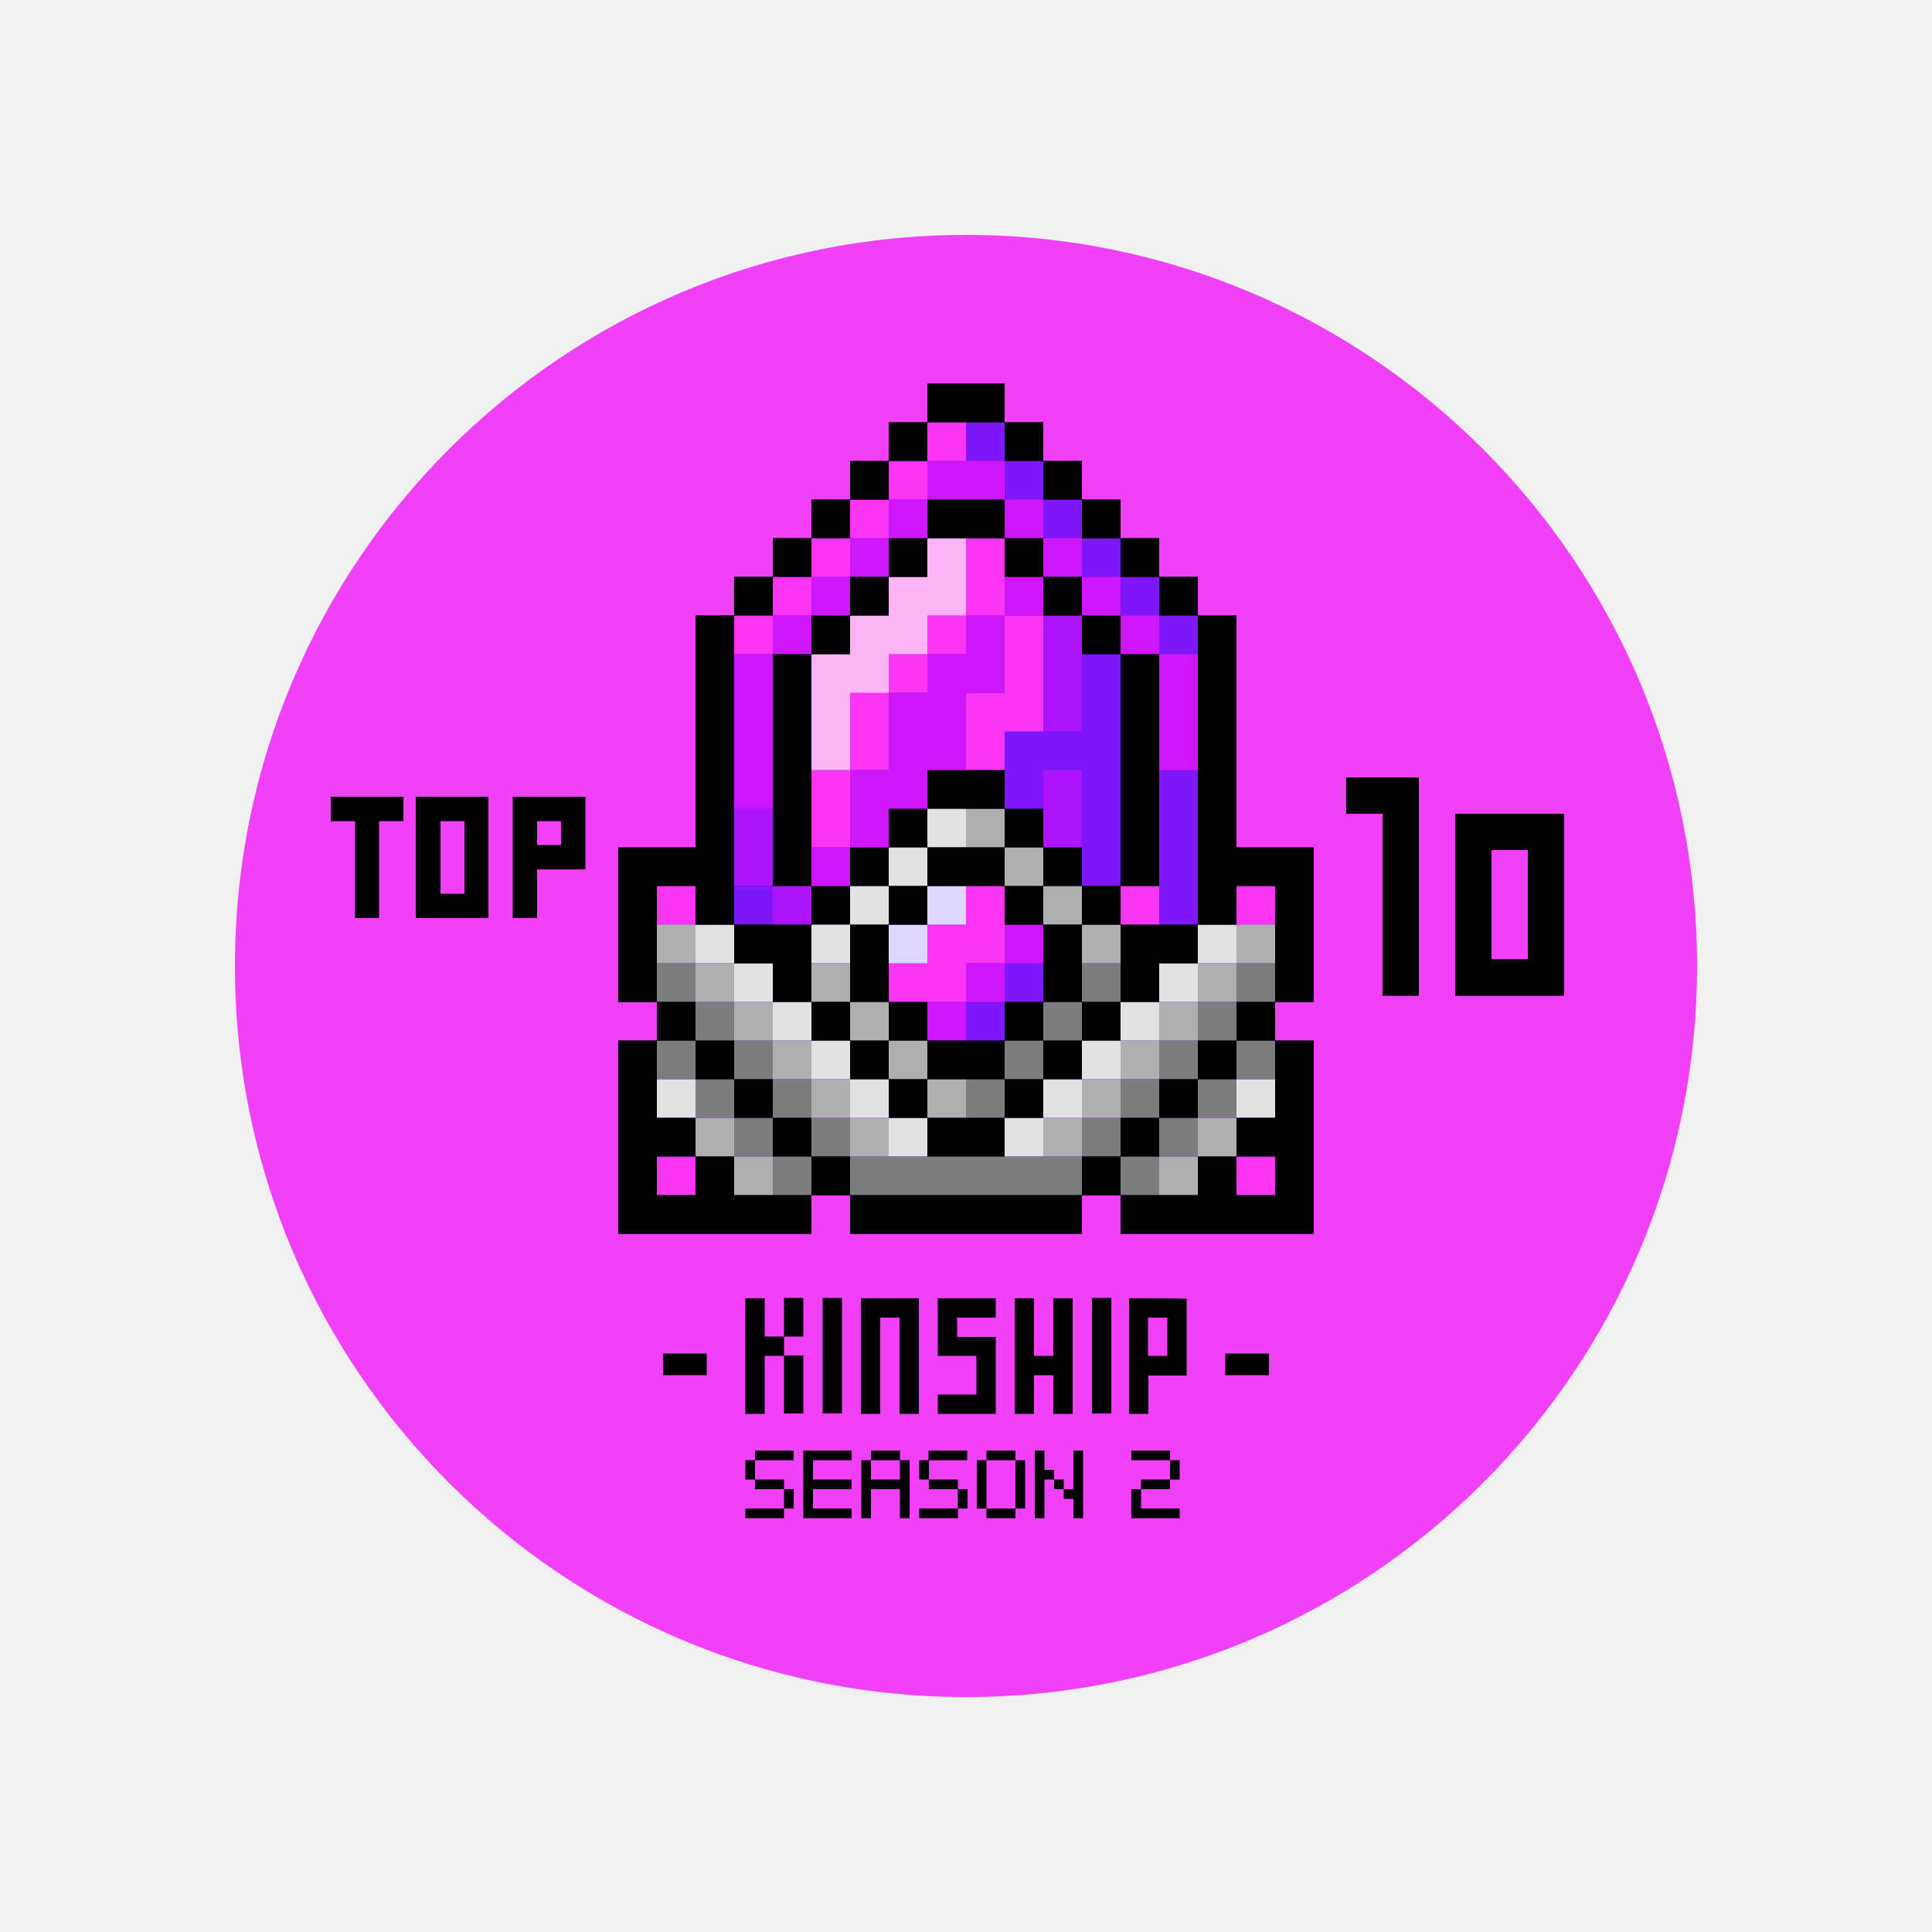
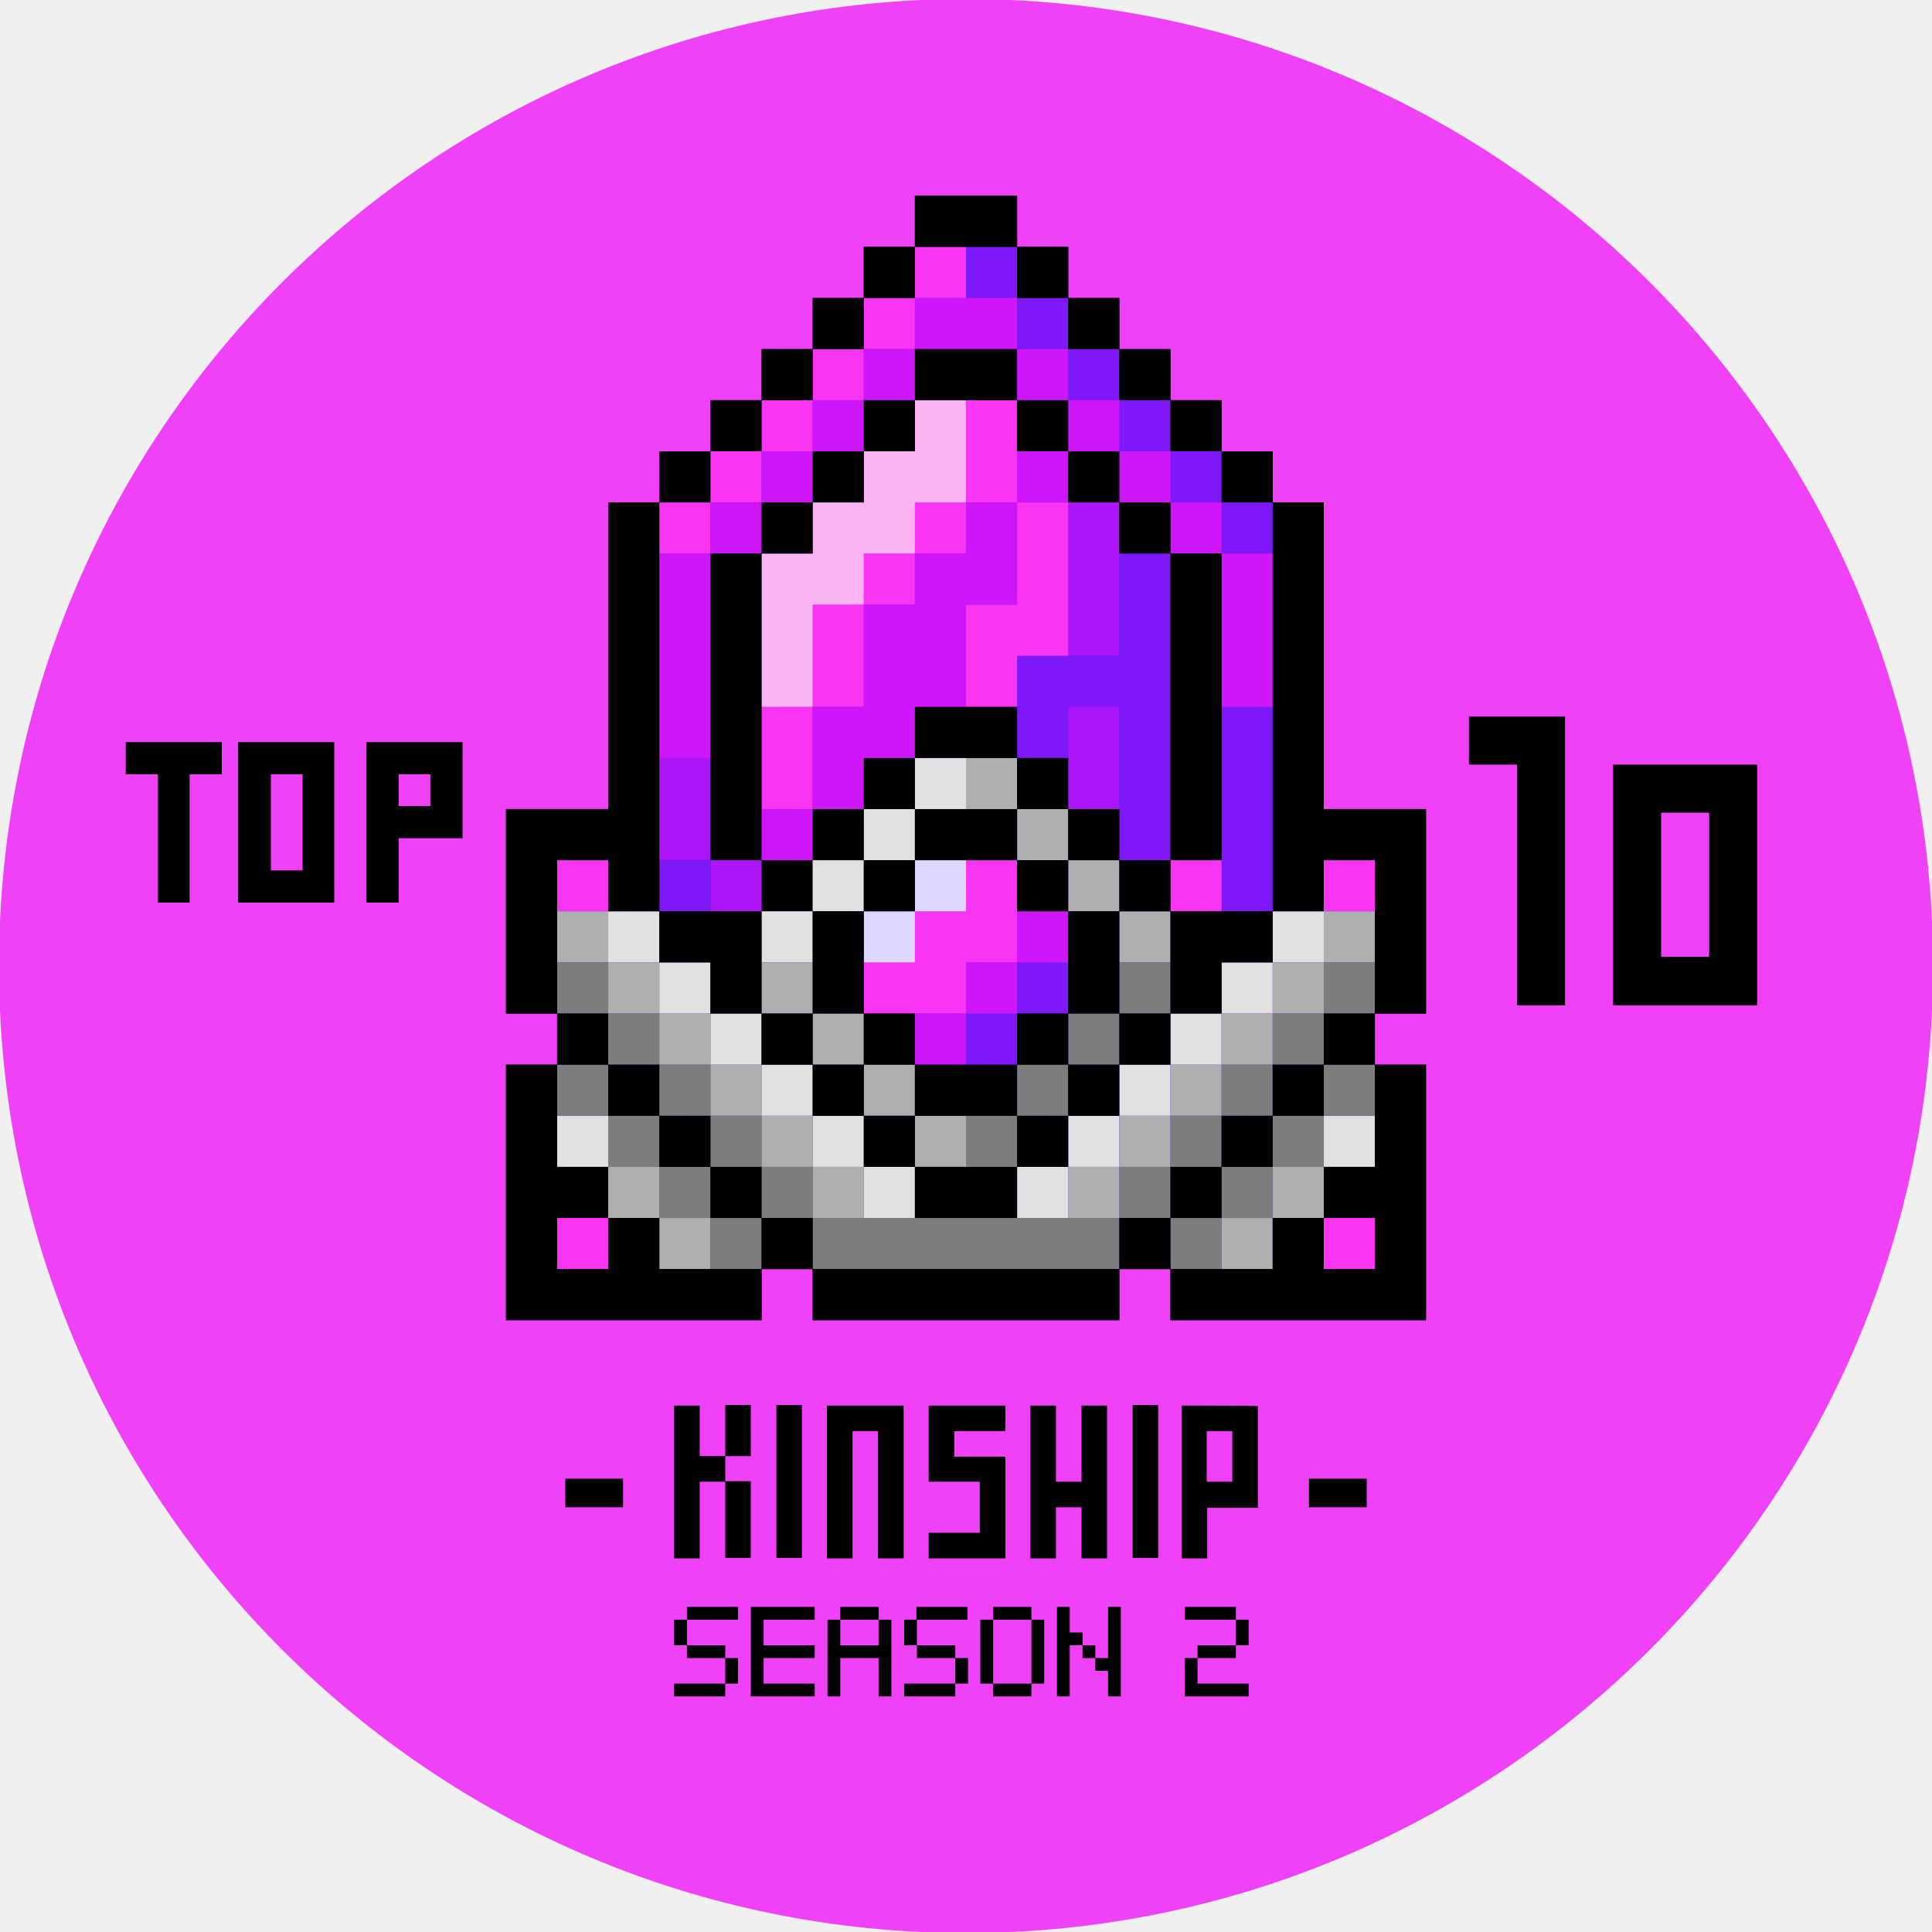
- <svg xmlns="http://www.w3.org/2000/svg" viewBox="0 0 500 500">
-   <circle cx="250" cy="250" r="189.2" fill="#f041f8" />
-   <path d="M328.4 355.9v-5.6h-11.3v5.6h11.3zm-145.5 0v-5.6h-11.3v5.6h11.3zm20-10h5v-10h-5v10z" />
-   <path d="M197.9 336h-5v29.9h5v-15h5v-5h-5V336z" />
-   <path d="M202.9 365.8h5v-15h-5v15zm10-24.9v24.9h5v-29.9h-5v5zm9.9-4.9v29.9h5V341h5v24.9h5V336h-15zm19.9 0v14.9h10v10h-10v5h15V346h-10v-5h10v-5h-15zm49.5 0v29.9h5V356h9.9v-19.9c-2.5-.1-14.9-.1-14.9-.1zm9.9 14.9h-5V341h5v9.9zm-29.5 0h-5V336h-5v29.9h5v-10h5v10h5V336h-5v14.9zm10 14.9h5v-29.9h-5v29.9zm-87.2 12.1v5h-2.5v-5h2.5zm-2.5 12.5h10v2.5h-10v-2.5zm12.5-12.5h-10v-2.5h10v2.5zm-10 7.5v-2.5h7.5v2.5h-7.5zm7.5 5v-5h2.5v5h-2.5zm7.5-12.5v5h10v2.5h-10v5h10v2.5h-12.5v-17.5h12.5v2.5h-10zm25 0v15h-2.5v-7.5h-7.5v7.5h-2.5v-15h2.5v5h7.5v-5h2.5zm-2.5 0h-7.5v-2.5h7.5v2.5zm7.5 0v5h-2.5v-5h2.5zm-2.5 12.5h10v2.5h-10v-2.5zm12.4-12.5h-10v-2.5h10v2.5zm-9.9 7.5v-2.5h7.5v2.5h-7.5zm7.5 5v-5h2.5v5h-2.5zm7.4-12.5v12.5h-2.5v-12.5h2.5zm7.5 0h-7.5v-2.5h7.5v2.5zm-7.5 12.5h7.5v2.5h-7.5v-2.5zm10-12.5v12.5h-2.5v-12.5h2.5zm7.5 2.5v2.5h-2.5v10h-2.5v-17.5h2.5v5h2.5zm2.5 2.5v2.5h-2.5v-2.5h2.5zm5-7.5v17.5h-2.5v-5h-2.5v-2.5h2.5v-10h2.5zm22.5 0v2.5h-10v-2.5h10zm-7.5 10v5h10v2.5h-12.5v-7.5h2.5zm7.5 0h-7.5v-2.5h7.5v2.5zm2.5-2.5h-2.5v-5h2.5v5zm43.1-172.3h9.4v47.1h9.4v-56.5h-18.8zm28.2 0v47.1h28.2v-47.1h-28.2zm18.8 37.6H386V220h9.4v28.2zm-287.8-42v31.4h18.8v-31.4h-18.8zm12.6 25.1H114v-18.8h6.2v18.8zm12.5-25.1v31.4h6.3V225h12.5v-18.8h-18.8zm6.3 12.5v-6.2h6.2v6.2H139zm-53.4-6.2h6.3v25.1h6.2v-25.1h6.3v-6.3H85.6zm234.4 6.8v-60h-10v-10h-10v-10h-10v-10h-10v-10h-10v-10h-10v-10h-20v10h-10v10h-10v10h-10v10h-10v10h-10v10h-10v60h-20v40h10v10h-10v50h50v-10h10v10h60v-10h10v10h50v-50h-10v-10h10v-40h-20z" />
-   <g fill="#7e18f8">
-     <path d="M200 229.3h10v10h-10zm120 0v10h-10v10h-10v10h-10v10h-10v10h-10v10h-10v10h-20v-10h-10v-10h-10v-10h-10v-10h-10v-10h-10v-10h-10v-10h-10v30h10v10h10v10h10v10h10v10h10v10h60v-10h10v-10h10v-10h10v-10h10v-10h10v-30h-10zm-150 70h10v10h-10zm150 0h10v10h-10z" />
-     <path d="M200 169.3h10v-10h10v-10h10v-10h10v-10h20v10h10v10h10v10h10v10h10v60h-10v10h20v-80h-10v-10h-10v-10h-10v-10h-10v-10h-10v-10h-20v10h-10v10h-10v10h-10v10h-10v10h-10v70h10v-60zm70 70h-10v-10h-20v10h-10v20h10v10h20v-10h10v-20z" />
-     <path d="M230 229.3h10v-10h20v-10h-10v-10h10v10h10v10h10v10h10v-60h-10v-10h-10v-10h-10v-10h-20v10h-10v10h-10v10h-10v60h10v10h10v-10zm0 40h10v10h-10z" />
-     <path d="M270 229.3h10v10h-10z" />
-     <path d="M260 219.3h10v10h-10zm-40 30v-10h-10v20h10v-10z" />
-     <path d="M290 239.3h-10v20h10v-20zm-70 20h10v10h-10zm40 10h10v10h-10z" />
-     <path d="M250 279.3h-10v10h20v-10h-10zm20-20h10v10h-10zm-70 30h-10v-10h-10v-10h-10v20h10v10h10v10h20v-10h-10v-10zm110-10v10h-10v10h-10v10h20v-10h10v-10h10v-20h-10v10h-10z" />
+ <svg xmlns="http://www.w3.org/2000/svg" width="378" height="378" viewBox="0 0 378 378" fill="none">
+   <g clip-path="url(#clip0_1_1188)">
+     <path d="M189 378.2C293.492 378.2 378.2 293.492 378.2 189C378.2 84.508 293.492 -0.2 189 -0.2C84.508 -0.2 -0.2 84.508 -0.2 189C-0.2 293.492 84.508 378.2 189 378.2Z" fill="#F041F8" />
+     <path d="M267.4 294.9V289.3H256.1V294.9H267.4ZM121.9 294.9V289.3H110.6V294.9H121.9ZM141.9 284.9H146.9V274.9H141.9V284.9Z" fill="black" />
+     <path d="M136.9 275H131.9V304.9H136.9V289.9H141.9V284.9H136.9V275Z" fill="black" />
+     <path d="M141.9 304.8H146.9V289.8H141.9V304.8ZM151.9 279.9V304.8H156.9V274.9H151.9V279.9ZM161.8 275V304.9H166.8V280H171.8V304.9H176.8V275H161.8V275ZM181.7 275V289.9H191.7V299.9H181.7V304.9H196.7V285H186.7V280H196.7V275H181.7V275ZM231.2 275V304.9H236.2V295H246.1V275.1C243.6 275 231.2 275 231.2 275V275ZM241.1 289.9H236.1V280H241.1V289.9V289.9ZM211.6 289.9H206.6V275H201.6V304.9H206.6V294.9H211.6V304.9H216.6V275H211.6V289.9V289.9ZM221.6 304.8H226.6V274.9H221.6V304.8ZM134.4 316.9V321.9H131.9V316.9H134.4ZM131.9 329.4H141.9V331.9H131.9V329.4ZM144.4 316.9H134.4V314.4H144.4V316.9ZM134.4 324.4V321.9H141.9V324.4H134.4ZM141.9 329.4V324.4H144.4V329.4H141.9ZM149.4 316.9V321.9H159.4V324.4H149.4V329.4H159.4V331.9H146.9V314.4H159.4V316.9H149.4ZM174.4 316.9V331.9H171.9V324.4H164.4V331.9H161.9V316.9H164.4V321.9H171.9V316.9H174.4ZM171.9 316.9H164.4V314.4H171.9V316.9ZM179.4 316.9V321.9H176.9V316.9H179.4ZM176.9 329.4H186.9V331.9H176.9V329.4ZM189.3 316.9H179.3V314.4H189.3V316.9ZM179.4 324.4V321.9H186.9V324.4H179.4ZM186.9 329.4V324.4H189.4V329.4H186.9ZM194.3 316.9V329.4H191.8V316.9H194.3ZM201.8 316.9H194.3V314.4H201.8V316.9ZM194.3 329.4H201.8V331.9H194.3V329.4ZM204.3 316.9V329.4H201.8V316.9H204.3ZM211.8 319.4V321.9H209.3V331.9H206.8V314.4H209.3V319.4H211.8ZM214.3 321.9V324.4H211.8V321.9H214.3ZM219.3 314.4V331.9H216.8V326.9H214.3V324.4H216.8V314.4H219.3ZM241.8 314.4V316.9H231.8V314.4H241.8ZM234.3 324.4V329.4H244.3V331.9H231.8V324.4H234.3ZM241.8 324.4H234.3V321.9H241.8V324.4ZM244.3 321.9H241.8V316.9H244.3V321.9ZM287.4 149.6H296.8V196.7H306.2V140.2H287.4V149.6ZM315.6 149.6V196.7H343.8V149.6H315.6V149.6ZM334.4 187.2H325V159H334.4V187.2V187.2ZM46.6 145.2V176.6H65.4V145.2H46.6ZM59.2 170.3H53V151.5H59.2V170.3V170.3ZM71.7 145.2V176.6H78V164H90.5V145.2H71.7V145.2ZM78 157.7V151.5H84.2V157.7H78V157.7ZM24.6 151.5H30.9V176.6H37.1V151.5H43.4V145.2H24.6V151.5ZM259 158.3V98.3H249V88.3H239V78.3H229V68.3H219V58.3H209V48.3H199V38.3H179V48.3H169V58.3H159V68.3H149V78.3H139V88.3H129V98.3H119V158.3H99V198.3H109V208.3H99V258.3H149V248.3H159V258.3H219V248.3H229V258.3H279V208.3H269V198.3H279V158.3H259V158.3Z" fill="black" />
+     <path d="M139 168.3H149V178.3H139V168.3ZM259 168.3V178.3H249V188.3H239V198.3H229V208.3H219V218.3H209V228.3H199V238.3H179V228.3H169V218.3H159V208.3H149V198.3H139V188.3H129V178.3H119V168.3H109V198.3H119V208.3H129V218.3H139V228.3H149V238.3H159V248.3H219V238.3H229V228.3H239V218.3H249V208.3H259V198.3H269V168.3H259ZM109 238.3H119V248.3H109V238.3ZM259 238.3H269V248.3H259V238.3Z" fill="#7E18F8" />
+     <path d="M139 108.3H149V98.3H159V88.3H169V78.3H179V68.3H199V78.3H209V88.3H219V98.3H229V108.3H239V168.3H229V178.3H249V98.3H239V88.3H229V78.3H219V68.3H209V58.3H199V48.3H179V58.3H169V68.3H159V78.3H149V88.3H139V98.3H129V168.3H139V108.3ZM209 178.3H199V168.3H179V178.3H169V198.3H179V208.3H199V198.3H209V178.3Z" fill="#7E18F8" />
+     <path d="M169 168.3H179V158.3H199V148.3H189V138.3H199V148.3H209V158.3H219V168.3H229V108.3H219V98.3H209V88.3H199V78.3H179V88.3H169V98.3H159V108.3H149V168.3H159V178.3H169V168.3ZM169 208.3H179V218.3H169V208.3Z" fill="#7E18F8" />
+     <path d="M209 168.3H219V178.3H209V168.3Z" fill="#7E18F8" />
+     <path d="M199 158.3H209V168.3H199V158.3ZM159 188.3V178.3H149V198.3H159V188.3Z" fill="#7E18F8" />
+     <path d="M229 178.3H219V198.3H229V178.3ZM159 198.3H169V208.3H159V198.3ZM199 208.3H209V218.3H199V208.3Z" fill="#7E18F8" />
+     <path d="M189 218.3H179V228.3H199V218.3H189ZM209 198.3H219V208.3H209V198.3ZM139 228.3H129V218.3H119V208.3H109V228.3H119V238.3H129V248.3H149V238.3H139V228.3ZM249 218.3V228.3H239V238.3H229V248.3H249V238.3H259V228.3H269V208.3H259V218.3H249Z" fill="#7E18F8" />
+     <path d="M149 168.3H159V178.3H149V168.3Z" fill="black" />
+     <path d="M209 98.3V128.3H219V98.3H209ZM209 148.3V158.3H219V138.3H209V148.3ZM139 148.3H129V168.3H139V148.3Z" fill="#AC15F9" />
+     <path d="M139 168.3H149V178.3H139V168.3Z" fill="#AC15F9" />
+     <path d="M129 168.3H139V178.3H129V168.3ZM219 118.3V128.3H199V148.3H209V138.3H219V168.3H229V108.3H219V118.3ZM189 48.3H199V58.3H189V48.3Z" fill="#7E18F8" />
+     <path d="M199 58.3H209V68.3H199V58.3Z" fill="#7E18F8" />
+     <path d="M209 68.3H219V78.3H209V68.3Z" fill="#7E18F8" />
+     <path d="M219 78.3H229V88.3H219V78.3Z" fill="#7E18F8" />
+     <path d="M229 88.3H239V98.3H229V88.3Z" fill="#7E18F8" />
+     <path d="M239 98.3H249V108.3H239V98.3ZM239 148.3V178.3H249V138.3H239V148.3ZM189 198.3H199V208.3H189V198.3Z" fill="#7E18F8" />
+     <path d="M199 188.3H209V198.3H199V188.3Z" fill="#7E18F8" />
+     <path d="M199 78.3H189V98.3H199V78.3ZM159 128.3V138.3H169V118.3H159V128.3Z" fill="#FA34F3" />
+     <path d="M149 148.3V158.3H159V138.3H149V148.3ZM169 108.3H179V118.3H169V108.3Z" fill="#FA34F3" />
+     <path d="M179 98.3H189V108.3H179V98.3ZM199 108.3V118.3H189V138.3H199V128.3H209V98.3H199V108.3ZM179 48.3H189V58.3H179V48.3Z" fill="#FA34F3" />
+     <path d="M169 58.3H179V68.3H169V58.3Z" fill="#FA34F3" />
+     <path d="M159 68.3H169V78.3H159V68.3Z" fill="#FA34F3" />
+     <path d="M149 78.3H159V88.3H149V78.3Z" fill="#FA34F3" />
+     <path d="M139 88.3H149V98.3H139V88.3Z" fill="#FA34F3" />
+     <path d="M129 98.3H139V108.3H129V98.3ZM229 168.3H239V178.3H229V168.3ZM259 168.3H269V178.3H259V168.3ZM109 238.3H119V248.3H109V238.3ZM259 238.3H269V248.3H259V238.3ZM109 168.3H119V178.3H109V168.3ZM189 178.3H179V188.3H169V198.3H189V188.3H199V168.3H189V178.3Z" fill="#FA34F3" />
+     <path d="M189 108.3H179V118.3H169V138.3H159V158.3H149V168.3H169V158.3H179V148.3H189V118.3H199V98.3H189V108.3Z" fill="#CF15F9" />
+     <path d="M199 88.3H209V98.3H199V88.3ZM129 118.3V148.3H139V108.3H129V118.3ZM189 58.3H179V68.3H199V58.3H189Z" fill="#CF15F9" />
+     <path d="M199 68.3H209V78.3H199V68.3Z" fill="#CF15F9" />
+     <path d="M209 78.3H219V88.3H209V78.3Z" fill="#CF15F9" />
+     <path d="M219 88.3H229V98.3H219V88.3Z" fill="#CF15F9" />
+     <path d="M229 98.3H239V108.3H229V98.3Z" fill="#CF15F9" />
+     <path d="M239 108.3V138.3H249V108.3H239ZM169 68.3H179V78.3H169V68.3Z" fill="#CF15F9" />
+     <path d="M159 78.3H169V88.3H159V78.3Z" fill="#CF15F9" />
+     <path d="M149 88.3H159V98.3H149V88.3Z" fill="#CF15F9" />
+     <path d="M139 98.3H149V108.3H139V98.3ZM189 188.3H199V198.3H189V188.3Z" fill="#CF15F9" />
+     <path d="M179 198.3H189V208.3H179V198.3ZM199 178.3H209V188.3H199V178.3Z" fill="#CF15F9" />
+     <path d="M179 78.3V88.3H169V98.3H159V108.3H149V138.3H159V118.3H169V108.3H179V98.3H189V78.3H179Z" fill="#FAB4F3" />
+     <path d="M179 168.3H189V178.3H179V168.3Z" fill="#DED7FF" />
+     <path d="M169 178.3H179V188.3H169V178.3Z" fill="#DED7FF" />
+     <path d="M199 228.3H209V238.3H199V228.3Z" fill="#E1E1E1" />
+     <path d="M209 218.3H219V228.3H209V218.3Z" fill="#E1E1E1" />
+     <path d="M219 208.3H229V218.3H219V208.3Z" fill="#E1E1E1" />
+     <path d="M229 198.3H239V208.3H229V198.3Z" fill="#E1E1E1" />
+     <path d="M239 188.3H249V198.3H239V188.3Z" fill="#E1E1E1" />
+     <path d="M249 178.3H259V188.3H249V178.3ZM109 218.3H119V228.3H109V218.3ZM259 218.3H269V228.3H259V218.3ZM169 228.3H179V238.3H169V228.3Z" fill="#E1E1E1" />
+     <path d="M159 218.3H169V228.3H159V218.3Z" fill="#E1E1E1" />
+     <path d="M149 208.3H159V218.3H149V208.3Z" fill="#E1E1E1" />
+     <path d="M139 198.3H149V208.3H139V198.3Z" fill="#E1E1E1" />
+     <path d="M129 188.3H139V198.3H129V188.3ZM179 148.3H189V158.3H179V148.3Z" fill="#E1E1E1" />
+     <path d="M169 158.3H179V168.3H169V158.3ZM149 178.3H159V188.3H149V178.3Z" fill="#E1E1E1" />
+     <path d="M159 168.3H169V178.3H159V168.3ZM119 178.3H129V188.3H119V178.3Z" fill="#E1E1E1" />
+     <path d="M209 228.3H219V238.3H209V228.3ZM179 218.3H189V228.3H179V218.3Z" fill="#AFAFAF" />
+     <path d="M219 218.3H229V228.3H219V218.3ZM249 188.3H259V198.3H249V188.3Z" fill="#AFAFAF" />
+     <path d="M259 178.3H269V188.3H259V178.3ZM229 208.3H239V218.3H229V208.3Z" fill="#AFAFAF" />
+     <path d="M239 198.3H249V208.3H239V198.3ZM119 228.3H129V238.3H119V228.3Z" fill="#AFAFAF" />
+     <path d="M129 238.3H139V248.3H129V238.3ZM249 228.3H259V238.3H249V228.3Z" fill="#AFAFAF" />
+     <path d="M239 238.3H249V248.3H239V238.3ZM159 228.3H169V238.3H159V228.3ZM169 208.3H179V218.3H169V208.3ZM189 148.3H199V158.3H189V148.3ZM209 168.3H219V178.3H209V168.3Z" fill="#AFAFAF" />
+     <path d="M199 158.3H209V168.3H199V158.3ZM149 188.3H159V198.3H149V188.3Z" fill="#AFAFAF" />
+     <path d="M219 178.3H229V188.3H219V178.3ZM159 198.3H169V208.3H159V198.3ZM149 218.3H159V228.3H149V218.3ZM119 188.3H129V198.3H119V188.3Z" fill="#AFAFAF" />
+     <path d="M109 178.3H119V188.3H109V178.3ZM139 208.3H149V218.3H139V208.3Z" fill="#AFAFAF" />
+     <path d="M129 198.3H139V208.3H129V198.3Z" fill="#AFAFAF" />
+     <path d="M199 238.3H159V248.3H219V238.3H199ZM199 208.3H209V218.3H199V208.3Z" fill="#7D7D7D" />
+     <path d="M189 218.3H199V228.3H189V218.3ZM209 198.3H219V208.3H209V198.3ZM219 228.3H229V238.3H219V228.3ZM249 198.3H259V208.3H249V198.3Z" fill="#7D7D7D" />
+     <path d="M259 188.3H269V198.3H259V188.3ZM229 218.3H239V228.3H229V218.3Z" fill="#7D7D7D" />
+     <path d="M239 208.3H249V218.3H239V208.3ZM119 218.3H129V228.3H119V218.3Z" fill="#7D7D7D" />
+     <path d="M109 208.3H119V218.3H109V208.3ZM139 238.3H149V248.3H139V238.3Z" fill="#7D7D7D" />
+     <path d="M129 228.3H139V238.3H129V228.3ZM249 218.3H259V228.3H249V218.3Z" fill="#7D7D7D" />
+     <path d="M259 208.3H269V218.3H259V208.3ZM229 238.3H239V248.3H229V238.3Z" fill="#7D7D7D" />
+     <path d="M239 228.3H249V238.3H239V228.3ZM219 188.3H229V198.3H219V188.3ZM149 228.3H159V238.3H149V228.3ZM119 198.3H129V208.3H119V198.3Z" fill="#7D7D7D" />
+     <path d="M109 188.3H119V198.3H109V188.3ZM139 218.3H149V228.3H139V218.3Z" fill="#7D7D7D" />
+     <path d="M129 208.3H139V218.3H129V208.3Z" fill="#7D7D7D" />
+     <path d="M199 38.3H179V48.3H199V38.3Z" fill="black" />
+     <path d="M199 48.3H209V58.3H199V48.3Z" fill="black" />
+     <path d="M209 58.3H219V68.3H209V58.3Z" fill="black" />
+     <path d="M219 68.3H229V78.3H219V68.3Z" fill="black" />
+     <path d="M229 78.3H239V88.3H229V78.3Z" fill="black" />
+     <path d="M239 88.3H249V98.3H239V88.3ZM169 48.3H179V58.3H169V48.3Z" fill="black" />
+     <path d="M159 58.3H169V68.3H159V58.3Z" fill="black" />
+     <path d="M149 68.3H159V78.3H149V68.3Z" fill="black" />
+     <path d="M139 78.3H149V88.3H139V78.3Z" fill="black" />
+     <path d="M129 88.3H139V98.3H129V88.3ZM239 108.3H229V128.3V168.3H239V108.3ZM139 168.3H149V148.3V108.3H139V168.3ZM179 68.3V78.3H199V68.3H179Z" fill="black" />
+     <path d="M169 78.3H179V88.3H169V78.3ZM199 78.3H209V88.3H199V78.3Z" fill="black" />
+     <path d="M209 88.3H219V98.3H209V88.3Z" fill="black" />
+     <path d="M219 98.3H229V108.3H219V98.3ZM159 88.3H169V98.3H159V88.3Z" fill="black" />
+     <path d="M149 98.3H159V108.3H149V98.3ZM179 238.3H199V228.3H179V238.3ZM179 218.3H199V208.3H179V218.3Z" fill="black" />
+     <path d="M199 198.3H209V208.3H199V198.3ZM199 148.3H209V158.3H199V148.3ZM219 168.3H229V178.3H219V168.3Z" fill="black" />
+     <path d="M229 198.3H239V188.3H249V178.3H229V198.3ZM209 158.3H219V168.3H209V158.3ZM259 198.3H269V208.3H259V198.3Z" fill="black" />
+     <path d="M259 178.3V168.3H269V198.3H279V158.3H259V98.3H249V178.3H259ZM219 198.3H229V208.3H219V198.3Z" fill="black" />
+     <path d="M209 208.3H219V218.3H209V208.3Z" fill="black" />
+     <path d="M199 218.3H209V228.3H199V218.3ZM119 208.3H129V218.3H119V208.3Z" fill="black" />
+     <path d="M129 218.3H139V228.3H129V218.3Z" fill="black" />
+     <path d="M139 228.3H149V238.3H139V228.3Z" fill="black" />
+     <path d="M149 238.3H159V248.3H149V238.3Z" fill="black" />
+     <path d="M129 238.3H119V248.3H109V238.3H119V228.3H109V208.3H99V258.3H149V248.3H129V238.3ZM249 208.3H259V218.3H249V208.3Z" fill="black" />
+     <path d="M239 218.3H249V228.3H239V218.3Z" fill="black" />
+     <path d="M229 228.3H239V238.3H229V228.3Z" fill="black" />
+     <path d="M219 238.3H229V248.3H219V238.3Z" fill="black" />
+     <path d="M159 248.3V258.3H219V248.3H199H159ZM259 228.3V238.3H269V248.3H259V238.3H249V248.3H229V258.3H279V208.3H269V228.3H259ZM169 198.3H179V208.3H169V198.3ZM189 158.3H179V168.3H199V158.3H189Z" fill="black" />
+     <path d="M199 168.3H209V178.3H199V168.3ZM169 168.3H179V178.3H169V168.3Z" fill="black" />
+     <path d="M209 188.3V198.3H219V178.3H209V188.3ZM169 178.3H159V198.3H169V178.3ZM129 178.3V188.3H139V198.3H149V178.3H129ZM109 198.3H119V208.3H109V198.3Z" fill="black" />
+     <path d="M109 168.3H119V178.3H129V98.3H119V158.3H99V198.3H109V178.3V168.3ZM149 198.3H159V208.3H149V198.3Z" fill="black" />
+     <path d="M159 208.3H169V218.3H159V208.3Z" fill="black" />
+     <path d="M169 218.3H179V228.3H169V218.3ZM199 138.3H179V148.3H199V138.3Z" fill="black" />
+     <path d="M169 148.3H179V158.3H169V148.3Z" fill="black" />
+     <path d="M159 158.3H169V168.3H159V158.3Z" fill="black" />
  </g>
-   <path d="M210 229.3h10v10h-10z" />
-   <g fill="#ac15f9">
-     <path d="M270 159.3v30h10v-30h-10zm0 50v10h10v-20h-10v10zm-70 0h-10v20h10v-20z" />
-     <path d="M200 229.3h10v10h-10z" />
-   </g>
-   <g fill="#7e18f8">
-     <path d="M190 229.3h10v10h-10zm90-50v10h-20v20h10v-10h10v30h10v-60h-10v10zm-30-70h10v10h-10z" />
-     <path d="M260 119.3h10v10h-10z" />
-     <path d="M270 129.3h10v10h-10z" />
-     <path d="M280 139.3h10v10h-10z" />
-     <path d="M290 149.3h10v10h-10z" />
-     <path d="M300 159.3h10v10h-10zm0 50v30h10v-40h-10v10zm-50 50h10v10h-10z" />
-     <path d="M260 249.3h10v10h-10z" />
-   </g>
-   <g fill="#fa34f3">
-     <path d="M260 139.3h-10v20h10v-20zm-40 50v10h10v-20h-10v10z" />
-     <path d="M210 209.3v10h10v-20h-10v10zm20-40h10v10h-10z" />
-     <path d="M240 159.3h10v10h-10zm20 10v10h-10v20h10v-10h10v-30h-10v10zm-20-60h10v10h-10z" />
-     <path d="M230 119.3h10v10h-10z" />
-     <path d="M220 129.3h10v10h-10z" />
-     <path d="M210 139.3h10v10h-10z" />
-     <path d="M200 149.3h10v10h-10z" />
-     <path d="M190 159.3h10v10h-10zm100 70h10v10h-10zm30 0h10v10h-10zm-150 70h10v10h-10zm150 0h10v10h-10zm-150-70h10v10h-10zm80 10h-10v10h-10v10h20v-10h10v-20h-10v10z" />
-   </g>
-   <g fill="#cf15f9">
-     <path d="M250 169.3h-10v10h-10v20h-10v20h-10v10h20v-10h10v-10h10v-30h10v-20h-10v10z" />
-     <path d="M260 149.3h10v10h-10zm-70 30v30h10v-40h-10v10zm60-60h-10v10h20v-10h-10z" />
-     <path d="M260 129.3h10v10h-10z" />
-     <path d="M270 139.3h10v10h-10z" />
-     <path d="M280 149.3h10v10h-10z" />
-     <path d="M290 159.3h10v10h-10z" />
-     <path d="M300 169.3v30h10v-30h-10zm-70-40h10v10h-10z" />
-     <path d="M220 139.3h10v10h-10z" />
-     <path d="M210 149.3h10v10h-10z" />
-     <path d="M200 159.3h10v10h-10zm50 90h10v10h-10z" />
-     <path d="M240 259.3h10v10h-10zm20-20h10v10h-10z" />
-   </g>
-   <path d="M240 139.3v10h-10v10h-10v10h-10v30h10v-20h10v-10h10v-10h10v-20h-10z" fill="#fab4f3" />
-   <g fill="#ded7ff">
-     <path d="M240 229.3h10v10h-10z" />
-     <path d="M230 239.3h10v10h-10z" />
-   </g>
-   <g fill="#e1e1e1">
-     <path d="M260 289.3h10v10h-10z" />
-     <path d="M270 279.3h10v10h-10z" />
-     <path d="M280 269.3h10v10h-10z" />
-     <path d="M290 259.3h10v10h-10z" />
-     <path d="M300 249.3h10v10h-10z" />
-     <path d="M310 239.3h10v10h-10zm-140 40h10v10h-10zm150 0h10v10h-10zm-90 10h10v10h-10z" />
-     <path d="M220 279.3h10v10h-10z" />
-     <path d="M210 269.3h10v10h-10z" />
-     <path d="M200 259.3h10v10h-10z" />
-     <path d="M190 249.3h10v10h-10zm50-40h10v10h-10z" />
-     <path d="M230 219.3h10v10h-10zm-20 20h10v10h-10z" />
-     <path d="M220 229.3h10v10h-10zm-40 10h10v10h-10z" />
-   </g>
-   <g fill="#afafaf">
-     <path d="M270 289.3h10v10h-10zm-30-10h10v10h-10z" />
-     <path d="M280 279.3h10v10h-10zm30-30h10v10h-10z" />
-     <path d="M320 239.3h10v10h-10zm-30 30h10v10h-10z" />
-     <path d="M300 259.3h10v10h-10zm-120 30h10v10h-10z" />
-     <path d="M190 299.3h10v10h-10zm120-10h10v10h-10z" />
-     <path d="M300 299.3h10v10h-10zm-80-10h10v10h-10zm10-20h10v10h-10zm20-60h10v10h-10zm20 20h10v10h-10z" />
-     <path d="M260 219.3h10v10h-10zm-50 30h10v10h-10z" />
-     <path d="M280 239.3h10v10h-10zm-60 20h10v10h-10zm-10 20h10v10h-10zm-30-30h10v10h-10z" />
-     <path d="M170 239.3h10v10h-10zm30 30h10v10h-10z" />
-     <path d="M190 259.3h10v10h-10z" />
-   </g>
-   <g fill="#7d7d7d">
-     <path d="M260 299.3h-40v10h60v-10h-20zm0-30h10v10h-10z" />
-     <path d="M250 279.3h10v10h-10zm20-20h10v10h-10zm10 30h10v10h-10zm30-30h10v10h-10z" />
-     <path d="M320 249.3h10v10h-10zm-30 30h10v10h-10z" />
-     <path d="M300 269.3h10v10h-10zm-120 10h10v10h-10z" />
-     <path d="M170 269.3h10v10h-10zm30 30h10v10h-10z" />
-     <path d="M190 289.3h10v10h-10zm120-10h10v10h-10z" />
-     <path d="M320 269.3h10v10h-10zm-30 30h10v10h-10z" />
-     <path d="M300 289.3h10v10h-10zm-20-40h10v10h-10zm-70 40h10v10h-10zm-30-30h10v10h-10z" />
-     <path d="M170 249.3h10v10h-10zm30 30h10v10h-10z" />
-     <path d="M190 269.3h10v10h-10z" />
-   </g>
-   <path d="M260 99.3h-20v10h20v-10z" />
-   <path d="M260 109.3h10v10h-10z" />
-   <path d="M270 119.3h10v10h-10z" />
-   <path d="M280 129.3h10v10h-10z" />
-   <path d="M290 139.3h10v10h-10z" />
-   <path d="M300 149.3h10v10h-10zm-70-40h10v10h-10z" />
-   <path d="M220 119.3h10v10h-10z" />
-   <path d="M210 129.3h10v10h-10z" />
-   <path d="M200 139.3h10v10h-10z" />
-   <path d="M190 149.3h10v10h-10zm110 20h-10v20 40h10v-60zm-100 60h10v-20-40h-10v60zm40-100v10h20v-10h-20z" />
-   <path d="M230 139.3h10v10h-10zm30 0h10v10h-10z" />
-   <path d="M270 149.3h10v10h-10z" />
-   <path d="M280 159.3h10v10h-10zm-60-10h10v10h-10z" />
-   <path d="M210 159.3h10v10h-10zm30 140h20v-10h-20v10zm0-20h20v-10h-20v10z" />
-   <path d="M260 259.3h10v10h-10zm0-50h10v10h-10zm20 20h10v10h-10z" />
-   <path d="M290 259.3h10v-10h10v-10h-20v20zm-20-40h10v10h-10zm50 40h10v10h-10z" />
-   <path d="M320 239.3v-10h10v30h10v-40h-20v-60h-10v80h10zm-40 20h10v10h-10z" />
-   <path d="M270 269.3h10v10h-10z" />
-   <path d="M260 279.3h10v10h-10zm-80-10h10v10h-10z" />
-   <path d="M190 279.3h10v10h-10z" />
-   <path d="M200 289.3h10v10h-10z" />
-   <path d="M210 299.3h10v10h-10z" />
-   <path d="M190 299.3h-10v10h-10v-10h10v-10h-10v-20h-10v50h50v-10h-20v-10zm120-30h10v10h-10z" />
-   <path d="M300 279.3h10v10h-10z" />
-   <path d="M290 289.3h10v10h-10z" />
-   <path d="M280 299.3h10v10h-10z" />
-   <path d="M220 309.3v10h60v-10h-20-40zm100-20v10h10v10h-10v-10h-10v10h-20v10h50v-50h-10v20h-10zm-90-30h10v10h-10zm20-40h-10v10h20v-10h-10z" />
-   <path d="M260 229.3h10v10h-10zm-30 0h10v10h-10z" />
-   <path d="M270 249.3v10h10v-20h-10v10zm-40-10h-10v20h10v-20zm-40 0v10h10v10h10v-20h-20zm-20 20h10v10h-10z" />
-   <path d="M170 229.3h10v10h10v-80h-10v60h-20v40h10v-20-10zm40 30h10v10h-10z" />
-   <path d="M220 269.3h10v10h-10z" />
-   <path d="M230 279.3h10v10h-10zm30-80h-20v10h20v-10z" />
-   <path d="M230 209.3h10v10h-10z" />
-   <path d="M220 219.3h10v10h-10z" />
+   <defs>
+     <clipPath id="clip0_1_1188">
+       <rect width="378" height="378" fill="white" />
+     </clipPath>
+   </defs>
</svg>
